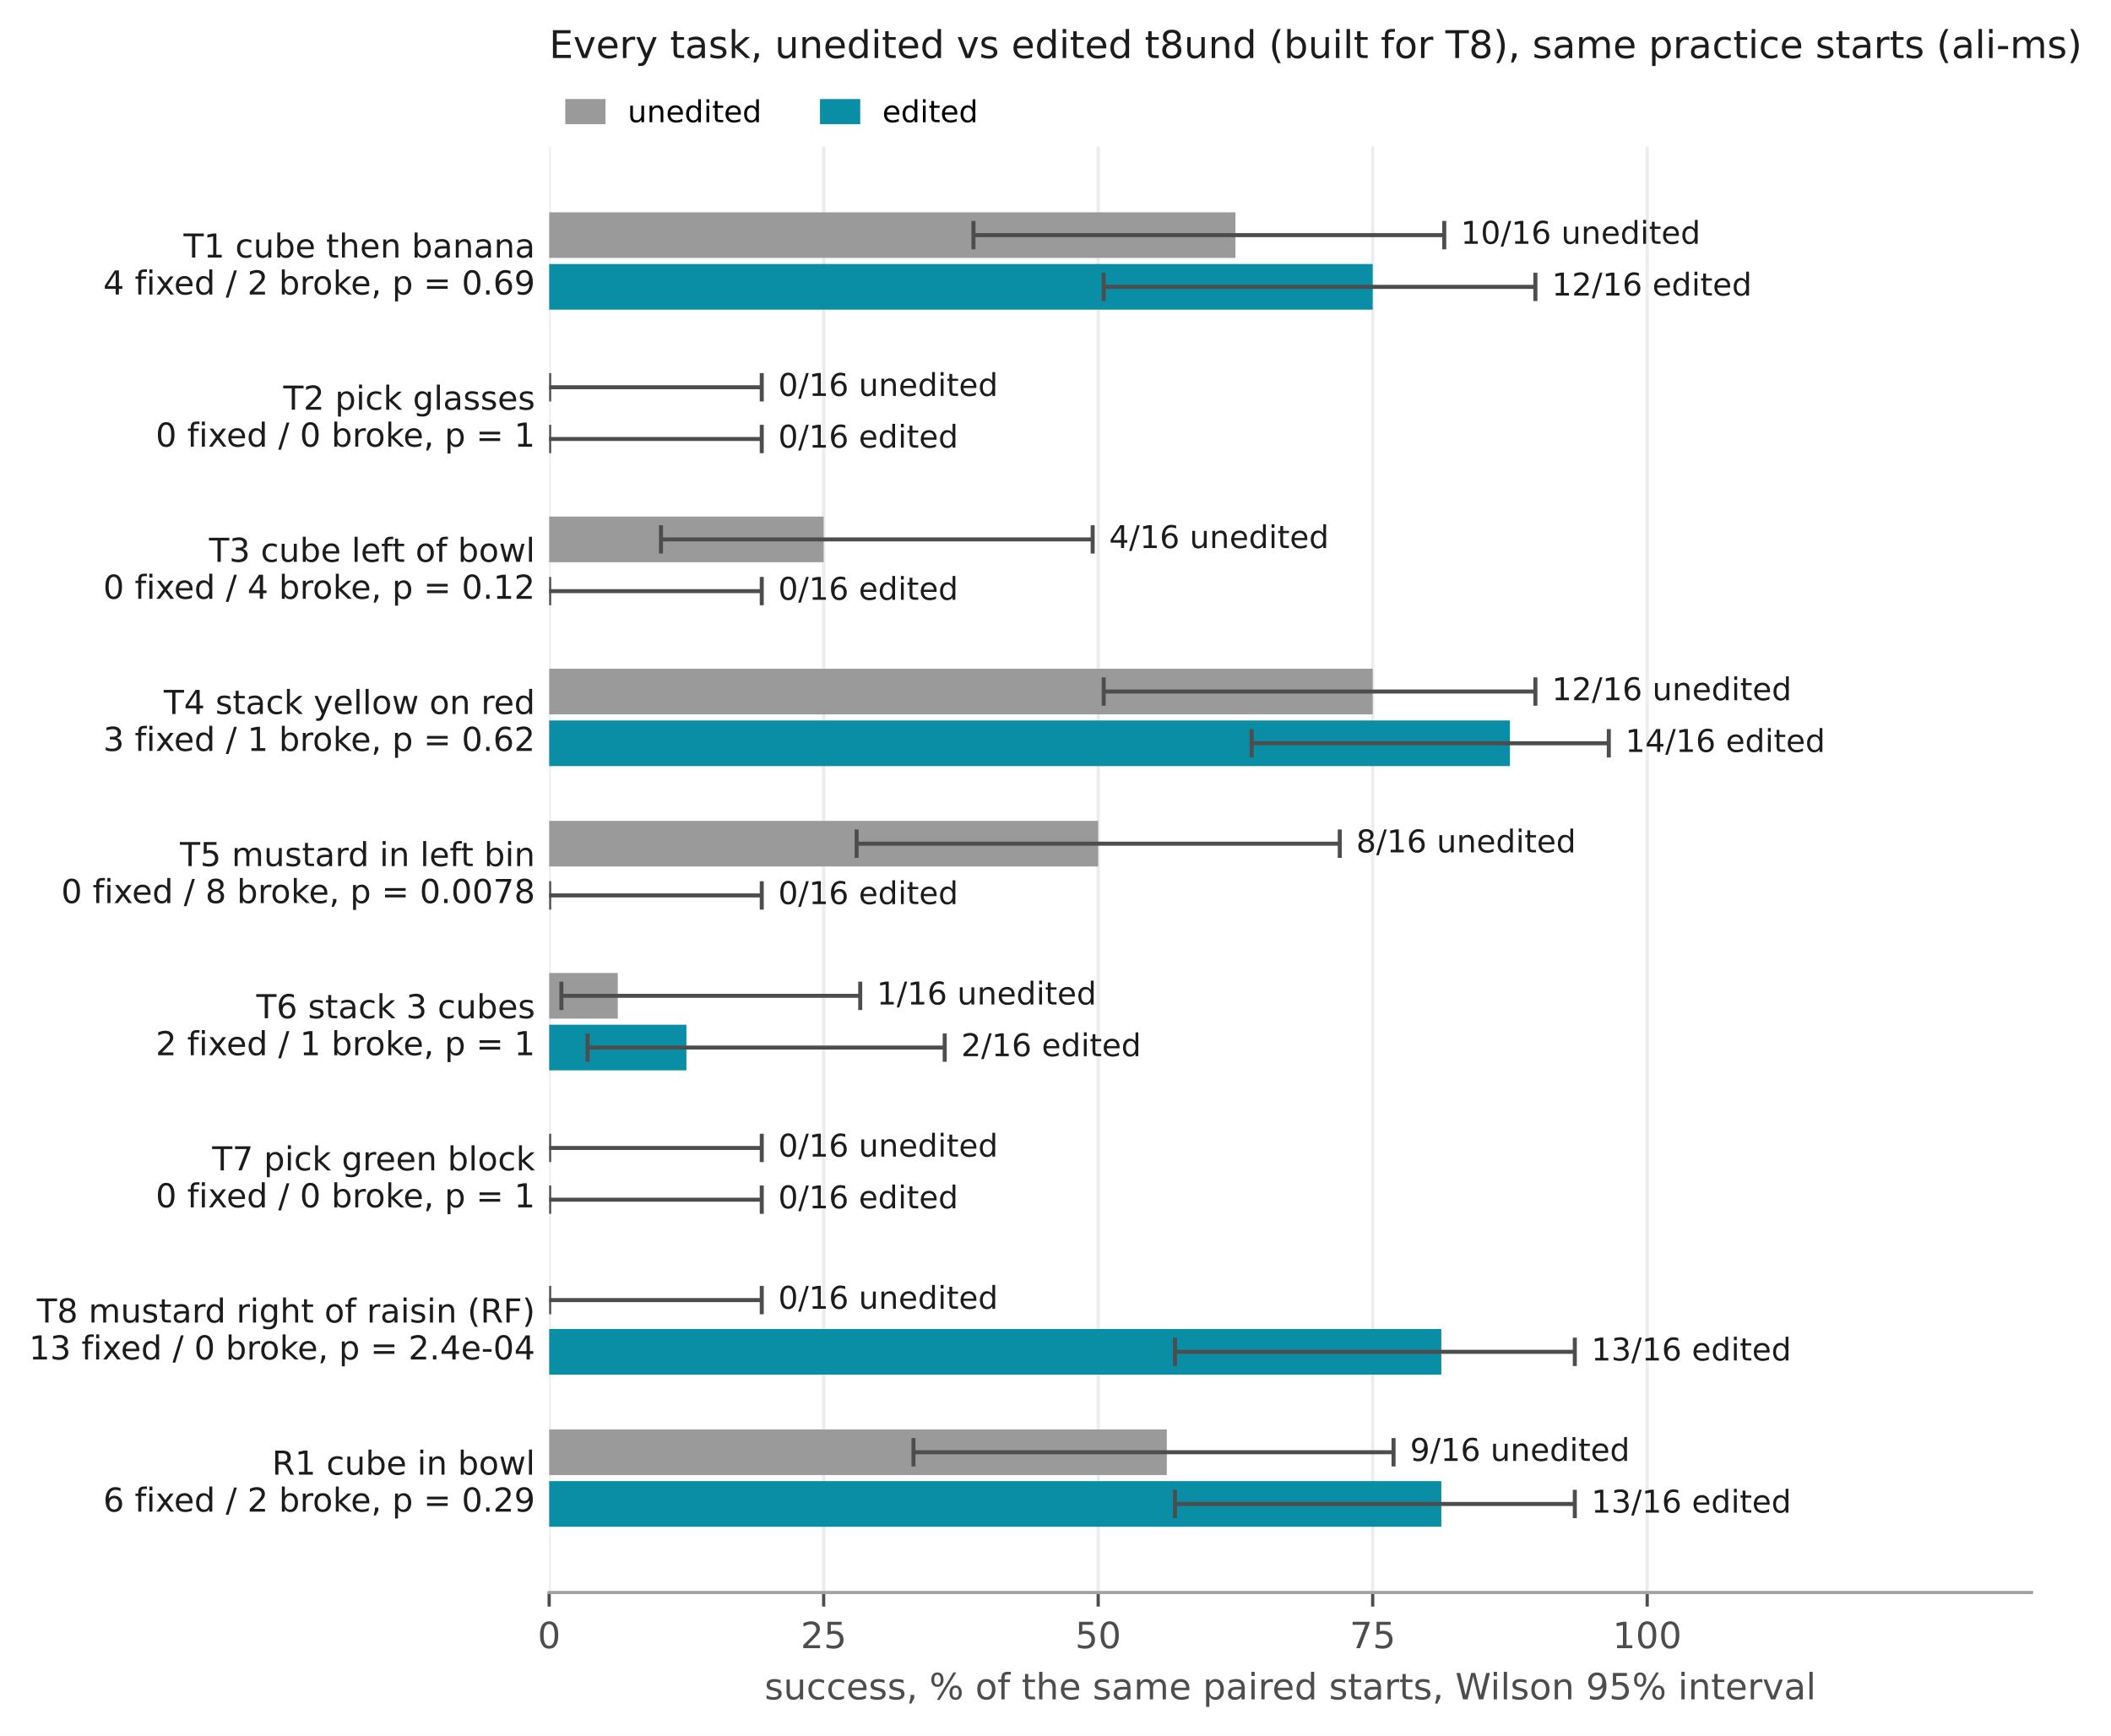
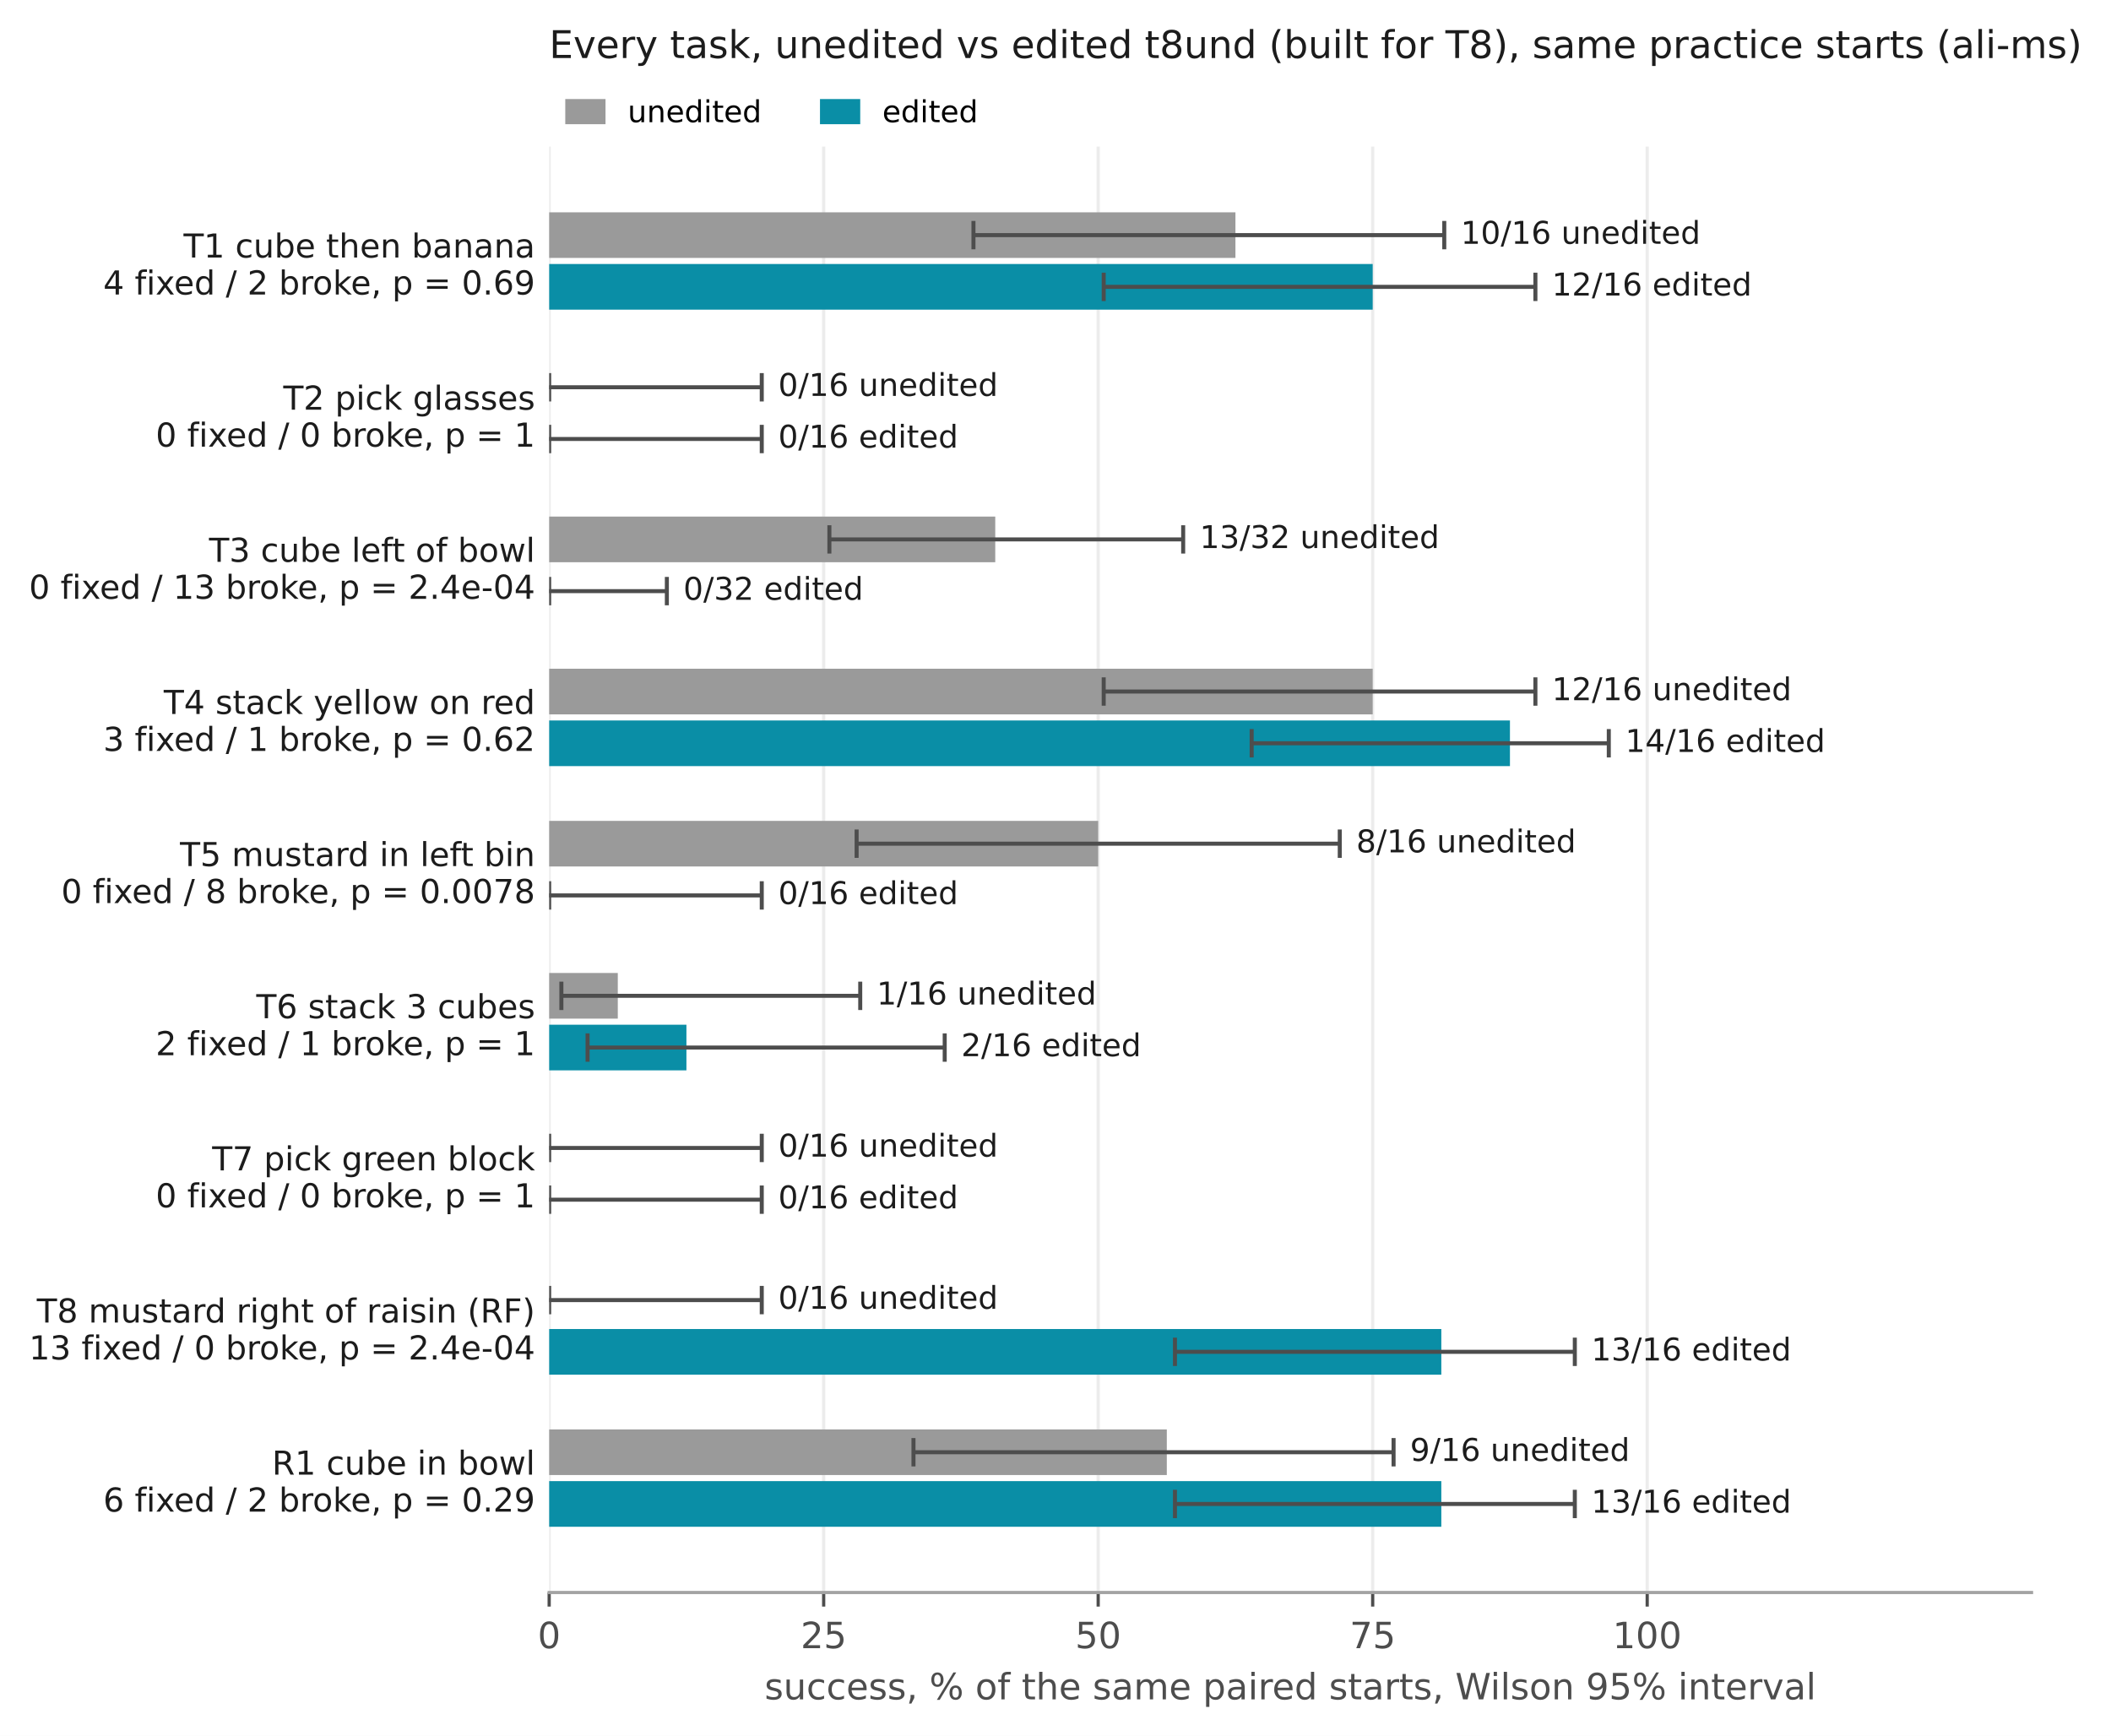
<svg xmlns="http://www.w3.org/2000/svg" xmlns:xlink="http://www.w3.org/1999/xlink" width="524.466pt" height="431.29pt" viewBox="0 0 524.466 431.29" version="1.1">
  <defs>
    <style type="text/css">*{stroke-linejoin: round; stroke-linecap: butt}</style>
  </defs>
  <g id="figure_1">
    <g id="patch_1">
      <path d="M 0 431.29  L 524.466 431.29  L 524.466 0  L 0 0  z " style="fill: #ffffff" />
    </g>
    <g id="axes_1">
      <g id="patch_2">
        <path d="M 136.438 395.67  L 504.718 395.67  L 504.718 36.419  L 136.438 36.419  z " style="fill: #ffffff" />
      </g>
      <g id="matplotlib.axis_1">
        <g id="xtick_1">
          <g id="line2d_1">
-             <path d="M 136.438 395.67  L 136.438 36.419  " clip-path="url(#pcb0fac592c)" style="fill: none; stroke: #ececec; stroke-width: 0.8; stroke-linecap: square" />
+             <path d="M 136.438 395.67  L 136.438 36.419  " clip-path="url(#p2c31fa12de)" style="fill: none; stroke: #ececec; stroke-width: 0.8; stroke-linecap: square" />
          </g>
          <g id="line2d_2">
            <defs>
-               <path id="m1a2d168c4e" d="M 0 0  L 0 3.5  " style="stroke: #4d4d4d; stroke-width: 0.8" />
+               <path id="mc1a9ab642e" d="M 0 0  L 0 3.5  " style="stroke: #4d4d4d; stroke-width: 0.8" />
            </defs>
            <g>
-               <use xlink:href="#m1a2d168c4e" x="136.438" y="395.67" style="fill: #4d4d4d; stroke: #4d4d4d; stroke-width: 0.8" />
+               <use xlink:href="#mc1a9ab642e" x="136.438" y="395.67" style="fill: #4d4d4d; stroke: #4d4d4d; stroke-width: 0.8" />
            </g>
          </g>
          <g id="text_1">
            <text style="font-size: 9px; font-family: 'DejaVu Sans'; text-anchor: middle; fill: #4d4d4d" x="136.438" y="409.508" transform="rotate(-0 136.438 409.5083)">0</text>
          </g>
        </g>
        <g id="xtick_2">
          <g id="line2d_3">
-             <path d="M 204.638 395.67  L 204.638 36.419  " clip-path="url(#pcb0fac592c)" style="fill: none; stroke: #ececec; stroke-width: 0.8; stroke-linecap: square" />
+             <path d="M 204.638 395.67  L 204.638 36.419  " clip-path="url(#p2c31fa12de)" style="fill: none; stroke: #ececec; stroke-width: 0.8; stroke-linecap: square" />
          </g>
          <g id="line2d_4">
            <g>
-               <use xlink:href="#m1a2d168c4e" x="204.638" y="395.67" style="fill: #4d4d4d; stroke: #4d4d4d; stroke-width: 0.8" />
+               <use xlink:href="#mc1a9ab642e" x="204.638" y="395.67" style="fill: #4d4d4d; stroke: #4d4d4d; stroke-width: 0.8" />
            </g>
          </g>
          <g id="text_2">
            <text style="font-size: 9px; font-family: 'DejaVu Sans'; text-anchor: middle; fill: #4d4d4d" x="204.638" y="409.508" transform="rotate(-0 204.638 409.5083)">25</text>
          </g>
        </g>
        <g id="xtick_3">
          <g id="line2d_5">
-             <path d="M 272.838 395.67  L 272.838 36.419  " clip-path="url(#pcb0fac592c)" style="fill: none; stroke: #ececec; stroke-width: 0.8; stroke-linecap: square" />
+             <path d="M 272.838 395.67  L 272.838 36.419  " clip-path="url(#p2c31fa12de)" style="fill: none; stroke: #ececec; stroke-width: 0.8; stroke-linecap: square" />
          </g>
          <g id="line2d_6">
            <g>
-               <use xlink:href="#m1a2d168c4e" x="272.838" y="395.67" style="fill: #4d4d4d; stroke: #4d4d4d; stroke-width: 0.8" />
+               <use xlink:href="#mc1a9ab642e" x="272.838" y="395.67" style="fill: #4d4d4d; stroke: #4d4d4d; stroke-width: 0.8" />
            </g>
          </g>
          <g id="text_3">
            <text style="font-size: 9px; font-family: 'DejaVu Sans'; text-anchor: middle; fill: #4d4d4d" x="272.838" y="409.508" transform="rotate(-0 272.838 409.5083)">50</text>
          </g>
        </g>
        <g id="xtick_4">
          <g id="line2d_7">
-             <path d="M 341.038 395.67  L 341.038 36.419  " clip-path="url(#pcb0fac592c)" style="fill: none; stroke: #ececec; stroke-width: 0.8; stroke-linecap: square" />
+             <path d="M 341.038 395.67  L 341.038 36.419  " clip-path="url(#p2c31fa12de)" style="fill: none; stroke: #ececec; stroke-width: 0.8; stroke-linecap: square" />
          </g>
          <g id="line2d_8">
            <g>
-               <use xlink:href="#m1a2d168c4e" x="341.038" y="395.67" style="fill: #4d4d4d; stroke: #4d4d4d; stroke-width: 0.8" />
+               <use xlink:href="#mc1a9ab642e" x="341.038" y="395.67" style="fill: #4d4d4d; stroke: #4d4d4d; stroke-width: 0.8" />
            </g>
          </g>
          <g id="text_4">
            <text style="font-size: 9px; font-family: 'DejaVu Sans'; text-anchor: middle; fill: #4d4d4d" x="341.038" y="409.508" transform="rotate(-0 341.038 409.5083)">75</text>
          </g>
        </g>
        <g id="xtick_5">
          <g id="line2d_9">
-             <path d="M 409.238 395.67  L 409.238 36.419  " clip-path="url(#pcb0fac592c)" style="fill: none; stroke: #ececec; stroke-width: 0.8; stroke-linecap: square" />
+             <path d="M 409.238 395.67  L 409.238 36.419  " clip-path="url(#p2c31fa12de)" style="fill: none; stroke: #ececec; stroke-width: 0.8; stroke-linecap: square" />
          </g>
          <g id="line2d_10">
            <g>
-               <use xlink:href="#m1a2d168c4e" x="409.238" y="395.67" style="fill: #4d4d4d; stroke: #4d4d4d; stroke-width: 0.8" />
+               <use xlink:href="#mc1a9ab642e" x="409.238" y="395.67" style="fill: #4d4d4d; stroke: #4d4d4d; stroke-width: 0.8" />
            </g>
          </g>
          <g id="text_5">
            <text style="font-size: 9px; font-family: 'DejaVu Sans'; text-anchor: middle; fill: #4d4d4d" x="409.238" y="409.508" transform="rotate(-0 409.238 409.5083)">100</text>
          </g>
        </g>
        <g id="text_6">
          <text style="font-size: 9px; font-family: 'DejaVu Sans'; text-anchor: middle; fill: #4d4d4d" x="320.578" y="422.219" transform="rotate(-0 320.578 422.2186)">success, % of the same paired starts, Wilson 95% interval</text>
        </g>
      </g>
      <g id="matplotlib.axis_2">
        <g id="ytick_1">
          <g id="line2d_11" />
          <g id="text_7">
            <text style="font-size: 8.2px; font-family: 'DejaVu Sans'; fill: #1c1c1c" transform="translate(67.56609 366.3914)">R1 cube in bowl</text>
            <text style="font-size: 8.2px; font-family: 'DejaVu Sans'; fill: #1c1c1c" transform="translate(25.63847 375.5736)">6 fixed / 2 broke, p = 0.29</text>
          </g>
        </g>
        <g id="ytick_2">
          <g id="line2d_12" />
          <g id="text_8">
            <text style="font-size: 8.2px; font-family: 'DejaVu Sans'; fill: #1c1c1c" transform="translate(9.150062 328.5914)">T8 mustard right of raisin (RF)</text>
            <text style="font-size: 8.2px; font-family: 'DejaVu Sans'; fill: #1c1c1c" transform="translate(7.2 337.7736)">13 fixed / 0 broke, p = 2.4e-04</text>
          </g>
        </g>
        <g id="ytick_3">
          <g id="line2d_13" />
          <g id="text_9">
            <text style="font-size: 8.2px; font-family: 'DejaVu Sans'; fill: #1c1c1c" transform="translate(52.71513 290.7914)">T7 pick green block</text>
            <text style="font-size: 8.2px; font-family: 'DejaVu Sans'; fill: #1c1c1c" transform="translate(38.67903 299.9737)">0 fixed / 0 broke, p = 1</text>
          </g>
        </g>
        <g id="ytick_4">
          <g id="line2d_14" />
          <g id="text_10">
            <text style="font-size: 8.2px; font-family: 'DejaVu Sans'; fill: #1c1c1c" transform="translate(63.68006 252.9914)">T6 stack 3 cubes</text>
            <text style="font-size: 8.2px; font-family: 'DejaVu Sans'; fill: #1c1c1c" transform="translate(38.67903 262.1737)">2 fixed / 1 broke, p = 1</text>
          </g>
        </g>
        <g id="ytick_5">
          <g id="line2d_15" />
          <g id="text_11">
            <text style="font-size: 8.2px; font-family: 'DejaVu Sans'; fill: #1c1c1c" transform="translate(44.72269 215.1914)">T5 mustard in left bin</text>
            <text style="font-size: 8.2px; font-family: 'DejaVu Sans'; fill: #1c1c1c" transform="translate(15.20397 224.3736)">0 fixed / 8 broke, p = 0.0078</text>
          </g>
        </g>
        <g id="ytick_6">
          <g id="line2d_16" />
          <g id="text_12">
            <text style="font-size: 8.2px; font-family: 'DejaVu Sans'; fill: #1c1c1c" transform="translate(40.68931 177.3914)">T4 stack yellow on red</text>
            <text style="font-size: 8.2px; font-family: 'DejaVu Sans'; fill: #1c1c1c" transform="translate(25.63847 186.5736)">3 fixed / 1 broke, p = 0.62</text>
          </g>
        </g>
        <g id="ytick_7">
          <g id="line2d_17" />
          <g id="text_13">
            <text style="font-size: 8.2px; font-family: 'DejaVu Sans'; fill: #1c1c1c" transform="translate(51.93869 139.5914)">T3 cube left of bowl</text>
-             <text style="font-size: 8.2px; font-family: 'DejaVu Sans'; fill: #1c1c1c" transform="translate(25.63847 148.7737)">0 fixed / 4 broke, p = 0.12</text>
+             <text style="font-size: 8.2px; font-family: 'DejaVu Sans'; fill: #1c1c1c" transform="translate(7.2 148.7737)">0 fixed / 13 broke, p = 2.4e-04</text>
          </g>
        </g>
        <g id="ytick_8">
          <g id="line2d_18" />
          <g id="text_14">
            <text style="font-size: 8.2px; font-family: 'DejaVu Sans'; fill: #1c1c1c" transform="translate(70.38997 101.7914)">T2 pick glasses</text>
            <text style="font-size: 8.2px; font-family: 'DejaVu Sans'; fill: #1c1c1c" transform="translate(38.67903 110.9737)">0 fixed / 0 broke, p = 1</text>
          </g>
        </g>
        <g id="ytick_9">
          <g id="line2d_19" />
          <g id="text_15">
            <text style="font-size: 8.2px; font-family: 'DejaVu Sans'; fill: #1c1c1c" transform="translate(45.60931 63.99144)">T1 cube then banana</text>
            <text style="font-size: 8.2px; font-family: 'DejaVu Sans'; fill: #1c1c1c" transform="translate(25.63847 73.17365)">4 fixed / 2 broke, p = 0.69</text>
          </g>
        </g>
      </g>
      <g id="patch_3">
-         <path d="M 136.438 64.088  L 306.938 64.088  L 306.938 52.748  L 136.438 52.748  z " clip-path="url(#pcb0fac592c)" style="fill: #9a9a9a" />
+         <path d="M 136.438 64.088  L 306.938 64.088  L 306.938 52.748  L 136.438 52.748  z " clip-path="url(#p2c31fa12de)" style="fill: #9a9a9a" />
      </g>
      <g id="patch_4">
-         <path d="M 136.438 76.94  L 341.038 76.94  L 341.038 65.6  L 136.438 65.6  z " clip-path="url(#pcb0fac592c)" style="fill: #0a8ea6" />
+         <path d="M 136.438 76.94  L 341.038 76.94  L 341.038 65.6  L 136.438 65.6  z " clip-path="url(#p2c31fa12de)" style="fill: #0a8ea6" />
      </g>
      <g id="patch_5">
-         <path d="M 136.438 101.888  L 136.438 101.888  L 136.438 90.548  L 136.438 90.548  z " clip-path="url(#pcb0fac592c)" style="fill: #9a9a9a" />
+         <path d="M 136.438 101.888  L 136.438 101.888  L 136.438 90.548  L 136.438 90.548  z " clip-path="url(#p2c31fa12de)" style="fill: #9a9a9a" />
      </g>
      <g id="patch_6">
-         <path d="M 136.438 114.74  L 136.438 114.74  L 136.438 103.4  L 136.438 103.4  z " clip-path="url(#pcb0fac592c)" style="fill: #0a8ea6" />
+         <path d="M 136.438 114.74  L 136.438 114.74  L 136.438 103.4  L 136.438 103.4  z " clip-path="url(#p2c31fa12de)" style="fill: #0a8ea6" />
      </g>
      <g id="patch_7">
-         <path d="M 136.438 139.688  L 204.638 139.688  L 204.638 128.348  L 136.438 128.348  z " clip-path="url(#pcb0fac592c)" style="fill: #9a9a9a" />
+         <path d="M 136.438 139.688  L 247.263 139.688  L 247.263 128.348  L 136.438 128.348  z " clip-path="url(#p2c31fa12de)" style="fill: #9a9a9a" />
      </g>
      <g id="patch_8">
-         <path d="M 136.438 152.54  L 136.438 152.54  L 136.438 141.2  L 136.438 141.2  z " clip-path="url(#pcb0fac592c)" style="fill: #0a8ea6" />
+         <path d="M 136.438 152.54  L 136.438 152.54  L 136.438 141.2  L 136.438 141.2  z " clip-path="url(#p2c31fa12de)" style="fill: #0a8ea6" />
      </g>
      <g id="patch_9">
-         <path d="M 136.438 177.488  L 341.038 177.488  L 341.038 166.148  L 136.438 166.148  z " clip-path="url(#pcb0fac592c)" style="fill: #9a9a9a" />
+         <path d="M 136.438 177.488  L 341.038 177.488  L 341.038 166.148  L 136.438 166.148  z " clip-path="url(#p2c31fa12de)" style="fill: #9a9a9a" />
      </g>
      <g id="patch_10">
-         <path d="M 136.438 190.34  L 375.138 190.34  L 375.138 179  L 136.438 179  z " clip-path="url(#pcb0fac592c)" style="fill: #0a8ea6" />
+         <path d="M 136.438 190.34  L 375.138 190.34  L 375.138 179  L 136.438 179  z " clip-path="url(#p2c31fa12de)" style="fill: #0a8ea6" />
      </g>
      <g id="patch_11">
-         <path d="M 136.438 215.288  L 272.838 215.288  L 272.838 203.948  L 136.438 203.948  z " clip-path="url(#pcb0fac592c)" style="fill: #9a9a9a" />
+         <path d="M 136.438 215.288  L 272.838 215.288  L 272.838 203.948  L 136.438 203.948  z " clip-path="url(#p2c31fa12de)" style="fill: #9a9a9a" />
      </g>
      <g id="patch_12">
-         <path d="M 136.438 228.14  L 136.438 228.14  L 136.438 216.8  L 136.438 216.8  z " clip-path="url(#pcb0fac592c)" style="fill: #0a8ea6" />
+         <path d="M 136.438 228.14  L 136.438 228.14  L 136.438 216.8  L 136.438 216.8  z " clip-path="url(#p2c31fa12de)" style="fill: #0a8ea6" />
      </g>
      <g id="patch_13">
-         <path d="M 136.438 253.088  L 153.488 253.088  L 153.488 241.748  L 136.438 241.748  z " clip-path="url(#pcb0fac592c)" style="fill: #9a9a9a" />
+         <path d="M 136.438 253.088  L 153.488 253.088  L 153.488 241.748  L 136.438 241.748  z " clip-path="url(#p2c31fa12de)" style="fill: #9a9a9a" />
      </g>
      <g id="patch_14">
-         <path d="M 136.438 265.94  L 170.538 265.94  L 170.538 254.6  L 136.438 254.6  z " clip-path="url(#pcb0fac592c)" style="fill: #0a8ea6" />
+         <path d="M 136.438 265.94  L 170.538 265.94  L 170.538 254.6  L 136.438 254.6  z " clip-path="url(#p2c31fa12de)" style="fill: #0a8ea6" />
      </g>
      <g id="patch_15">
-         <path d="M 136.438 290.888  L 136.438 290.888  L 136.438 279.548  L 136.438 279.548  z " clip-path="url(#pcb0fac592c)" style="fill: #9a9a9a" />
+         <path d="M 136.438 290.888  L 136.438 290.888  L 136.438 279.548  L 136.438 279.548  z " clip-path="url(#p2c31fa12de)" style="fill: #9a9a9a" />
      </g>
      <g id="patch_16">
-         <path d="M 136.438 303.74  L 136.438 303.74  L 136.438 292.4  L 136.438 292.4  z " clip-path="url(#pcb0fac592c)" style="fill: #0a8ea6" />
+         <path d="M 136.438 303.74  L 136.438 303.74  L 136.438 292.4  L 136.438 292.4  z " clip-path="url(#p2c31fa12de)" style="fill: #0a8ea6" />
      </g>
      <g id="patch_17">
-         <path d="M 136.438 328.688  L 136.438 328.688  L 136.438 317.348  L 136.438 317.348  z " clip-path="url(#pcb0fac592c)" style="fill: #9a9a9a" />
+         <path d="M 136.438 328.688  L 136.438 328.688  L 136.438 317.348  L 136.438 317.348  z " clip-path="url(#p2c31fa12de)" style="fill: #9a9a9a" />
      </g>
      <g id="patch_18">
-         <path d="M 136.438 341.54  L 358.088 341.54  L 358.088 330.2  L 136.438 330.2  z " clip-path="url(#pcb0fac592c)" style="fill: #0a8ea6" />
+         <path d="M 136.438 341.54  L 358.088 341.54  L 358.088 330.2  L 136.438 330.2  z " clip-path="url(#p2c31fa12de)" style="fill: #0a8ea6" />
      </g>
      <g id="patch_19">
-         <path d="M 136.438 366.488  L 289.888 366.488  L 289.888 355.148  L 136.438 355.148  z " clip-path="url(#pcb0fac592c)" style="fill: #9a9a9a" />
+         <path d="M 136.438 366.488  L 289.888 366.488  L 289.888 355.148  L 136.438 355.148  z " clip-path="url(#p2c31fa12de)" style="fill: #9a9a9a" />
      </g>
      <g id="patch_20">
-         <path d="M 136.438 379.34  L 358.088 379.34  L 358.088 368  L 136.438 368  z " clip-path="url(#pcb0fac592c)" style="fill: #0a8ea6" />
+         <path d="M 136.438 379.34  L 358.088 379.34  L 358.088 368  L 136.438 368  z " clip-path="url(#p2c31fa12de)" style="fill: #0a8ea6" />
      </g>
      <g id="patch_21">
        <path d="M 136.438 395.67  L 504.718 395.67  " style="fill: none; stroke: #a3a3a3; stroke-width: 0.8; stroke-linejoin: miter; stroke-linecap: square" />
      </g>
      <g id="line2d_20">
-         <path d="M 241.851 58.418  L 358.821 58.418  " clip-path="url(#pcb0fac592c)" style="fill: none; stroke: #4d4d4d" />
+         <path d="M 241.851 58.418  L 358.821 58.418  " clip-path="url(#p2c31fa12de)" style="fill: none; stroke: #4d4d4d" />
      </g>
      <g id="line2d_21">
-         <path d="M 241.851 61.442  L 241.851 55.394  " clip-path="url(#pcb0fac592c)" style="fill: none; stroke: #4d4d4d; stroke-linecap: square" />
+         <path d="M 241.851 61.442  L 241.851 55.394  " clip-path="url(#p2c31fa12de)" style="fill: none; stroke: #4d4d4d; stroke-linecap: square" />
      </g>
      <g id="line2d_22">
-         <path d="M 358.821 61.442  L 358.821 55.394  " clip-path="url(#pcb0fac592c)" style="fill: none; stroke: #4d4d4d; stroke-linecap: square" />
+         <path d="M 358.821 61.442  L 358.821 55.394  " clip-path="url(#p2c31fa12de)" style="fill: none; stroke: #4d4d4d; stroke-linecap: square" />
      </g>
      <g id="text_16">
        <text style="font-size: 7.8px; font-family: 'DejaVu Sans'; text-anchor: start; fill: #1c1c1c" x="362.913" y="60.57" transform="rotate(-0 362.9132 60.57043)">10/16 unedited</text>
      </g>
      <g id="line2d_23">
-         <path d="M 274.207 71.27  L 381.461 71.27  " clip-path="url(#pcb0fac592c)" style="fill: none; stroke: #4d4d4d" />
+         <path d="M 274.207 71.27  L 381.461 71.27  " clip-path="url(#p2c31fa12de)" style="fill: none; stroke: #4d4d4d" />
      </g>
      <g id="line2d_24">
-         <path d="M 274.207 74.294  L 274.207 68.246  " clip-path="url(#pcb0fac592c)" style="fill: none; stroke: #4d4d4d; stroke-linecap: square" />
+         <path d="M 274.207 74.294  L 274.207 68.246  " clip-path="url(#p2c31fa12de)" style="fill: none; stroke: #4d4d4d; stroke-linecap: square" />
      </g>
      <g id="line2d_25">
-         <path d="M 381.461 74.294  L 381.461 68.246  " clip-path="url(#pcb0fac592c)" style="fill: none; stroke: #4d4d4d; stroke-linecap: square" />
+         <path d="M 381.461 74.294  L 381.461 68.246  " clip-path="url(#p2c31fa12de)" style="fill: none; stroke: #4d4d4d; stroke-linecap: square" />
      </g>
      <g id="text_17">
        <text style="font-size: 7.8px; font-family: 'DejaVu Sans'; text-anchor: start; fill: #1c1c1c" x="385.553" y="73.422" transform="rotate(-0 385.5534 73.42243)">12/16 edited</text>
      </g>
      <g id="line2d_26">
-         <path d="M 136.438 96.218  L 189.254 96.218  " clip-path="url(#pcb0fac592c)" style="fill: none; stroke: #4d4d4d" />
+         <path d="M 136.438 96.218  L 189.254 96.218  " clip-path="url(#p2c31fa12de)" style="fill: none; stroke: #4d4d4d" />
      </g>
      <g id="line2d_27">
-         <path d="M 136.438 99.242  L 136.438 93.194  " clip-path="url(#pcb0fac592c)" style="fill: none; stroke: #4d4d4d; stroke-linecap: square" />
+         <path d="M 136.438 99.242  L 136.438 93.194  " clip-path="url(#p2c31fa12de)" style="fill: none; stroke: #4d4d4d; stroke-linecap: square" />
      </g>
      <g id="line2d_28">
-         <path d="M 189.254 99.242  L 189.254 93.194  " clip-path="url(#pcb0fac592c)" style="fill: none; stroke: #4d4d4d; stroke-linecap: square" />
+         <path d="M 189.254 99.242  L 189.254 93.194  " clip-path="url(#p2c31fa12de)" style="fill: none; stroke: #4d4d4d; stroke-linecap: square" />
      </g>
      <g id="text_18">
        <text style="font-size: 7.8px; font-family: 'DejaVu Sans'; text-anchor: start; fill: #1c1c1c" x="193.346" y="98.37" transform="rotate(-0 193.3462 98.37043)">0/16 unedited</text>
      </g>
      <g id="line2d_29">
-         <path d="M 136.438 109.07  L 189.254 109.07  " clip-path="url(#pcb0fac592c)" style="fill: none; stroke: #4d4d4d" />
+         <path d="M 136.438 109.07  L 189.254 109.07  " clip-path="url(#p2c31fa12de)" style="fill: none; stroke: #4d4d4d" />
      </g>
      <g id="line2d_30">
-         <path d="M 136.438 112.094  L 136.438 106.046  " clip-path="url(#pcb0fac592c)" style="fill: none; stroke: #4d4d4d; stroke-linecap: square" />
+         <path d="M 136.438 112.094  L 136.438 106.046  " clip-path="url(#p2c31fa12de)" style="fill: none; stroke: #4d4d4d; stroke-linecap: square" />
      </g>
      <g id="line2d_31">
-         <path d="M 189.254 112.094  L 189.254 106.046  " clip-path="url(#pcb0fac592c)" style="fill: none; stroke: #4d4d4d; stroke-linecap: square" />
+         <path d="M 189.254 112.094  L 189.254 106.046  " clip-path="url(#p2c31fa12de)" style="fill: none; stroke: #4d4d4d; stroke-linecap: square" />
      </g>
      <g id="text_19">
        <text style="font-size: 7.8px; font-family: 'DejaVu Sans'; text-anchor: start; fill: #1c1c1c" x="193.346" y="111.222" transform="rotate(-0 193.3462 111.2224)">0/16 edited</text>
      </g>
      <g id="line2d_32">
-         <path d="M 164.215 134.018  L 271.469 134.018  " clip-path="url(#pcb0fac592c)" style="fill: none; stroke: #4d4d4d" />
+         <path d="M 206.056 134.018  L 293.953 134.018  " clip-path="url(#p2c31fa12de)" style="fill: none; stroke: #4d4d4d" />
      </g>
      <g id="line2d_33">
-         <path d="M 164.215 137.042  L 164.215 130.994  " clip-path="url(#pcb0fac592c)" style="fill: none; stroke: #4d4d4d; stroke-linecap: square" />
+         <path d="M 206.056 137.042  L 206.056 130.994  " clip-path="url(#p2c31fa12de)" style="fill: none; stroke: #4d4d4d; stroke-linecap: square" />
      </g>
      <g id="line2d_34">
-         <path d="M 271.469 137.042  L 271.469 130.994  " clip-path="url(#pcb0fac592c)" style="fill: none; stroke: #4d4d4d; stroke-linecap: square" />
+         <path d="M 293.953 137.042  L 293.953 130.994  " clip-path="url(#p2c31fa12de)" style="fill: none; stroke: #4d4d4d; stroke-linecap: square" />
      </g>
      <g id="text_20">
-         <text style="font-size: 7.8px; font-family: 'DejaVu Sans'; text-anchor: start; fill: #1c1c1c" x="275.561" y="136.17" transform="rotate(-0 275.5614 136.1704)">4/16 unedited</text>
+         <text style="font-size: 7.8px; font-family: 'DejaVu Sans'; text-anchor: start; fill: #1c1c1c" x="298.045" y="136.17" transform="rotate(-0 298.0447 136.1704)">13/32 unedited</text>
      </g>
      <g id="line2d_35">
-         <path d="M 136.438 146.87  L 189.254 146.87  " clip-path="url(#pcb0fac592c)" style="fill: none; stroke: #4d4d4d" />
+         <path d="M 136.438 146.87  L 165.677 146.87  " clip-path="url(#p2c31fa12de)" style="fill: none; stroke: #4d4d4d" />
      </g>
      <g id="line2d_36">
-         <path d="M 136.438 149.894  L 136.438 143.846  " clip-path="url(#pcb0fac592c)" style="fill: none; stroke: #4d4d4d; stroke-linecap: square" />
+         <path d="M 136.438 149.894  L 136.438 143.846  " clip-path="url(#p2c31fa12de)" style="fill: none; stroke: #4d4d4d; stroke-linecap: square" />
      </g>
      <g id="line2d_37">
-         <path d="M 189.254 149.894  L 189.254 143.846  " clip-path="url(#pcb0fac592c)" style="fill: none; stroke: #4d4d4d; stroke-linecap: square" />
+         <path d="M 165.677 149.894  L 165.677 143.846  " clip-path="url(#p2c31fa12de)" style="fill: none; stroke: #4d4d4d; stroke-linecap: square" />
      </g>
      <g id="text_21">
-         <text style="font-size: 7.8px; font-family: 'DejaVu Sans'; text-anchor: start; fill: #1c1c1c" x="193.346" y="149.022" transform="rotate(-0 193.3462 149.0224)">0/16 edited</text>
+         <text style="font-size: 7.8px; font-family: 'DejaVu Sans'; text-anchor: start; fill: #1c1c1c" x="169.769" y="149.022" transform="rotate(-0 169.7685 149.0224)">0/32 edited</text>
      </g>
      <g id="line2d_38">
-         <path d="M 274.207 171.818  L 381.461 171.818  " clip-path="url(#pcb0fac592c)" style="fill: none; stroke: #4d4d4d" />
+         <path d="M 274.207 171.818  L 381.461 171.818  " clip-path="url(#p2c31fa12de)" style="fill: none; stroke: #4d4d4d" />
      </g>
      <g id="line2d_39">
-         <path d="M 274.207 174.842  L 274.207 168.794  " clip-path="url(#pcb0fac592c)" style="fill: none; stroke: #4d4d4d; stroke-linecap: square" />
+         <path d="M 274.207 174.842  L 274.207 168.794  " clip-path="url(#p2c31fa12de)" style="fill: none; stroke: #4d4d4d; stroke-linecap: square" />
      </g>
      <g id="line2d_40">
-         <path d="M 381.461 174.842  L 381.461 168.794  " clip-path="url(#pcb0fac592c)" style="fill: none; stroke: #4d4d4d; stroke-linecap: square" />
+         <path d="M 381.461 174.842  L 381.461 168.794  " clip-path="url(#p2c31fa12de)" style="fill: none; stroke: #4d4d4d; stroke-linecap: square" />
      </g>
      <g id="text_22">
        <text style="font-size: 7.8px; font-family: 'DejaVu Sans'; text-anchor: start; fill: #1c1c1c" x="385.553" y="173.97" transform="rotate(-0 385.5534 173.9704)">12/16 unedited</text>
      </g>
      <g id="line2d_41">
-         <path d="M 310.968 184.67  L 399.696 184.67  " clip-path="url(#pcb0fac592c)" style="fill: none; stroke: #4d4d4d" />
+         <path d="M 310.968 184.67  L 399.696 184.67  " clip-path="url(#p2c31fa12de)" style="fill: none; stroke: #4d4d4d" />
      </g>
      <g id="line2d_42">
-         <path d="M 310.968 187.694  L 310.968 181.646  " clip-path="url(#pcb0fac592c)" style="fill: none; stroke: #4d4d4d; stroke-linecap: square" />
+         <path d="M 310.968 187.694  L 310.968 181.646  " clip-path="url(#p2c31fa12de)" style="fill: none; stroke: #4d4d4d; stroke-linecap: square" />
      </g>
      <g id="line2d_43">
-         <path d="M 399.696 187.694  L 399.696 181.646  " clip-path="url(#pcb0fac592c)" style="fill: none; stroke: #4d4d4d; stroke-linecap: square" />
+         <path d="M 399.696 187.694  L 399.696 181.646  " clip-path="url(#p2c31fa12de)" style="fill: none; stroke: #4d4d4d; stroke-linecap: square" />
      </g>
      <g id="text_23">
        <text style="font-size: 7.8px; font-family: 'DejaVu Sans'; text-anchor: start; fill: #1c1c1c" x="403.788" y="186.822" transform="rotate(-0 403.7882 186.8224)">14/16 edited</text>
      </g>
      <g id="line2d_44">
-         <path d="M 212.821 209.618  L 332.855 209.618  " clip-path="url(#pcb0fac592c)" style="fill: none; stroke: #4d4d4d" />
+         <path d="M 212.821 209.618  L 332.855 209.618  " clip-path="url(#p2c31fa12de)" style="fill: none; stroke: #4d4d4d" />
      </g>
      <g id="line2d_45">
-         <path d="M 212.821 212.642  L 212.821 206.594  " clip-path="url(#pcb0fac592c)" style="fill: none; stroke: #4d4d4d; stroke-linecap: square" />
+         <path d="M 212.821 212.642  L 212.821 206.594  " clip-path="url(#p2c31fa12de)" style="fill: none; stroke: #4d4d4d; stroke-linecap: square" />
      </g>
      <g id="line2d_46">
-         <path d="M 332.855 212.642  L 332.855 206.594  " clip-path="url(#pcb0fac592c)" style="fill: none; stroke: #4d4d4d; stroke-linecap: square" />
+         <path d="M 332.855 212.642  L 332.855 206.594  " clip-path="url(#p2c31fa12de)" style="fill: none; stroke: #4d4d4d; stroke-linecap: square" />
      </g>
      <g id="text_24">
        <text style="font-size: 7.8px; font-family: 'DejaVu Sans'; text-anchor: start; fill: #1c1c1c" x="336.947" y="211.77" transform="rotate(-0 336.9472 211.7704)">8/16 unedited</text>
      </g>
      <g id="line2d_47">
-         <path d="M 136.438 222.47  L 189.254 222.47  " clip-path="url(#pcb0fac592c)" style="fill: none; stroke: #4d4d4d" />
+         <path d="M 136.438 222.47  L 189.254 222.47  " clip-path="url(#p2c31fa12de)" style="fill: none; stroke: #4d4d4d" />
      </g>
      <g id="line2d_48">
-         <path d="M 136.438 225.494  L 136.438 219.446  " clip-path="url(#pcb0fac592c)" style="fill: none; stroke: #4d4d4d; stroke-linecap: square" />
+         <path d="M 136.438 225.494  L 136.438 219.446  " clip-path="url(#p2c31fa12de)" style="fill: none; stroke: #4d4d4d; stroke-linecap: square" />
      </g>
      <g id="line2d_49">
-         <path d="M 189.254 225.494  L 189.254 219.446  " clip-path="url(#pcb0fac592c)" style="fill: none; stroke: #4d4d4d; stroke-linecap: square" />
+         <path d="M 189.254 225.494  L 189.254 219.446  " clip-path="url(#p2c31fa12de)" style="fill: none; stroke: #4d4d4d; stroke-linecap: square" />
      </g>
      <g id="text_25">
        <text style="font-size: 7.8px; font-family: 'DejaVu Sans'; text-anchor: start; fill: #1c1c1c" x="193.346" y="224.622" transform="rotate(-0 193.3462 224.6224)">0/16 edited</text>
      </g>
      <g id="line2d_50">
-         <path d="M 139.471 247.418  L 213.719 247.418  " clip-path="url(#pcb0fac592c)" style="fill: none; stroke: #4d4d4d" />
+         <path d="M 139.471 247.418  L 213.719 247.418  " clip-path="url(#p2c31fa12de)" style="fill: none; stroke: #4d4d4d" />
      </g>
      <g id="line2d_51">
-         <path d="M 139.471 250.442  L 139.471 244.394  " clip-path="url(#pcb0fac592c)" style="fill: none; stroke: #4d4d4d; stroke-linecap: square" />
+         <path d="M 139.471 250.442  L 139.471 244.394  " clip-path="url(#p2c31fa12de)" style="fill: none; stroke: #4d4d4d; stroke-linecap: square" />
      </g>
      <g id="line2d_52">
-         <path d="M 213.719 250.442  L 213.719 244.394  " clip-path="url(#pcb0fac592c)" style="fill: none; stroke: #4d4d4d; stroke-linecap: square" />
+         <path d="M 213.719 250.442  L 213.719 244.394  " clip-path="url(#p2c31fa12de)" style="fill: none; stroke: #4d4d4d; stroke-linecap: square" />
      </g>
      <g id="text_26">
        <text style="font-size: 7.8px; font-family: 'DejaVu Sans'; text-anchor: start; fill: #1c1c1c" x="217.811" y="249.57" transform="rotate(-0 217.8108 249.5704)">1/16 unedited</text>
      </g>
      <g id="line2d_53">
-         <path d="M 145.98 260.27  L 234.708 260.27  " clip-path="url(#pcb0fac592c)" style="fill: none; stroke: #4d4d4d" />
+         <path d="M 145.98 260.27  L 234.708 260.27  " clip-path="url(#p2c31fa12de)" style="fill: none; stroke: #4d4d4d" />
      </g>
      <g id="line2d_54">
-         <path d="M 145.98 263.294  L 145.98 257.246  " clip-path="url(#pcb0fac592c)" style="fill: none; stroke: #4d4d4d; stroke-linecap: square" />
+         <path d="M 145.98 263.294  L 145.98 257.246  " clip-path="url(#p2c31fa12de)" style="fill: none; stroke: #4d4d4d; stroke-linecap: square" />
      </g>
      <g id="line2d_55">
-         <path d="M 234.708 263.294  L 234.708 257.246  " clip-path="url(#pcb0fac592c)" style="fill: none; stroke: #4d4d4d; stroke-linecap: square" />
+         <path d="M 234.708 263.294  L 234.708 257.246  " clip-path="url(#p2c31fa12de)" style="fill: none; stroke: #4d4d4d; stroke-linecap: square" />
      </g>
      <g id="text_27">
        <text style="font-size: 7.8px; font-family: 'DejaVu Sans'; text-anchor: start; fill: #1c1c1c" x="238.8" y="262.422" transform="rotate(-0 238.8003 262.4224)">2/16 edited</text>
      </g>
      <g id="line2d_56">
-         <path d="M 136.438 285.218  L 189.254 285.218  " clip-path="url(#pcb0fac592c)" style="fill: none; stroke: #4d4d4d" />
+         <path d="M 136.438 285.218  L 189.254 285.218  " clip-path="url(#p2c31fa12de)" style="fill: none; stroke: #4d4d4d" />
      </g>
      <g id="line2d_57">
-         <path d="M 136.438 288.242  L 136.438 282.194  " clip-path="url(#pcb0fac592c)" style="fill: none; stroke: #4d4d4d; stroke-linecap: square" />
+         <path d="M 136.438 288.242  L 136.438 282.194  " clip-path="url(#p2c31fa12de)" style="fill: none; stroke: #4d4d4d; stroke-linecap: square" />
      </g>
      <g id="line2d_58">
-         <path d="M 189.254 288.242  L 189.254 282.194  " clip-path="url(#pcb0fac592c)" style="fill: none; stroke: #4d4d4d; stroke-linecap: square" />
+         <path d="M 189.254 288.242  L 189.254 282.194  " clip-path="url(#p2c31fa12de)" style="fill: none; stroke: #4d4d4d; stroke-linecap: square" />
      </g>
      <g id="text_28">
        <text style="font-size: 7.8px; font-family: 'DejaVu Sans'; text-anchor: start; fill: #1c1c1c" x="193.346" y="287.37" transform="rotate(-0 193.3462 287.3704)">0/16 unedited</text>
      </g>
      <g id="line2d_59">
-         <path d="M 136.438 298.07  L 189.254 298.07  " clip-path="url(#pcb0fac592c)" style="fill: none; stroke: #4d4d4d" />
+         <path d="M 136.438 298.07  L 189.254 298.07  " clip-path="url(#p2c31fa12de)" style="fill: none; stroke: #4d4d4d" />
      </g>
      <g id="line2d_60">
-         <path d="M 136.438 301.094  L 136.438 295.046  " clip-path="url(#pcb0fac592c)" style="fill: none; stroke: #4d4d4d; stroke-linecap: square" />
+         <path d="M 136.438 301.094  L 136.438 295.046  " clip-path="url(#p2c31fa12de)" style="fill: none; stroke: #4d4d4d; stroke-linecap: square" />
      </g>
      <g id="line2d_61">
-         <path d="M 189.254 301.094  L 189.254 295.046  " clip-path="url(#pcb0fac592c)" style="fill: none; stroke: #4d4d4d; stroke-linecap: square" />
+         <path d="M 189.254 301.094  L 189.254 295.046  " clip-path="url(#p2c31fa12de)" style="fill: none; stroke: #4d4d4d; stroke-linecap: square" />
      </g>
      <g id="text_29">
        <text style="font-size: 7.8px; font-family: 'DejaVu Sans'; text-anchor: start; fill: #1c1c1c" x="193.346" y="300.222" transform="rotate(-0 193.3462 300.2224)">0/16 edited</text>
      </g>
      <g id="line2d_62">
-         <path d="M 136.438 323.018  L 189.254 323.018  " clip-path="url(#pcb0fac592c)" style="fill: none; stroke: #4d4d4d" />
+         <path d="M 136.438 323.018  L 189.254 323.018  " clip-path="url(#p2c31fa12de)" style="fill: none; stroke: #4d4d4d" />
      </g>
      <g id="line2d_63">
-         <path d="M 136.438 326.042  L 136.438 319.994  " clip-path="url(#pcb0fac592c)" style="fill: none; stroke: #4d4d4d; stroke-linecap: square" />
+         <path d="M 136.438 326.042  L 136.438 319.994  " clip-path="url(#p2c31fa12de)" style="fill: none; stroke: #4d4d4d; stroke-linecap: square" />
      </g>
      <g id="line2d_64">
-         <path d="M 189.254 326.042  L 189.254 319.994  " clip-path="url(#pcb0fac592c)" style="fill: none; stroke: #4d4d4d; stroke-linecap: square" />
+         <path d="M 189.254 326.042  L 189.254 319.994  " clip-path="url(#p2c31fa12de)" style="fill: none; stroke: #4d4d4d; stroke-linecap: square" />
      </g>
      <g id="text_30">
        <text style="font-size: 7.8px; font-family: 'DejaVu Sans'; text-anchor: start; fill: #1c1c1c" x="193.346" y="325.17" transform="rotate(-0 193.3462 325.1704)">0/16 unedited</text>
      </g>
      <g id="line2d_65">
-         <path d="M 291.91 335.87  L 391.256 335.87  " clip-path="url(#pcb0fac592c)" style="fill: none; stroke: #4d4d4d" />
+         <path d="M 291.91 335.87  L 391.256 335.87  " clip-path="url(#p2c31fa12de)" style="fill: none; stroke: #4d4d4d" />
      </g>
      <g id="line2d_66">
-         <path d="M 291.91 338.894  L 291.91 332.846  " clip-path="url(#pcb0fac592c)" style="fill: none; stroke: #4d4d4d; stroke-linecap: square" />
+         <path d="M 291.91 338.894  L 291.91 332.846  " clip-path="url(#p2c31fa12de)" style="fill: none; stroke: #4d4d4d; stroke-linecap: square" />
      </g>
      <g id="line2d_67">
-         <path d="M 391.256 338.894  L 391.256 332.846  " clip-path="url(#pcb0fac592c)" style="fill: none; stroke: #4d4d4d; stroke-linecap: square" />
+         <path d="M 391.256 338.894  L 391.256 332.846  " clip-path="url(#p2c31fa12de)" style="fill: none; stroke: #4d4d4d; stroke-linecap: square" />
      </g>
      <g id="text_31">
        <text style="font-size: 7.8px; font-family: 'DejaVu Sans'; text-anchor: start; fill: #1c1c1c" x="395.348" y="338.022" transform="rotate(-0 395.3481 338.0224)">13/16 edited</text>
      </g>
      <g id="line2d_68">
-         <path d="M 226.949 360.818  L 346.225 360.818  " clip-path="url(#pcb0fac592c)" style="fill: none; stroke: #4d4d4d" />
+         <path d="M 226.949 360.818  L 346.225 360.818  " clip-path="url(#p2c31fa12de)" style="fill: none; stroke: #4d4d4d" />
      </g>
      <g id="line2d_69">
-         <path d="M 226.949 363.842  L 226.949 357.794  " clip-path="url(#pcb0fac592c)" style="fill: none; stroke: #4d4d4d; stroke-linecap: square" />
+         <path d="M 226.949 363.842  L 226.949 357.794  " clip-path="url(#p2c31fa12de)" style="fill: none; stroke: #4d4d4d; stroke-linecap: square" />
      </g>
      <g id="line2d_70">
-         <path d="M 346.225 363.842  L 346.225 357.794  " clip-path="url(#pcb0fac592c)" style="fill: none; stroke: #4d4d4d; stroke-linecap: square" />
+         <path d="M 346.225 363.842  L 346.225 357.794  " clip-path="url(#p2c31fa12de)" style="fill: none; stroke: #4d4d4d; stroke-linecap: square" />
      </g>
      <g id="text_32">
        <text style="font-size: 7.8px; font-family: 'DejaVu Sans'; text-anchor: start; fill: #1c1c1c" x="350.317" y="362.97" transform="rotate(-0 350.3169 362.9704)">9/16 unedited</text>
      </g>
      <g id="line2d_71">
-         <path d="M 291.91 373.67  L 391.256 373.67  " clip-path="url(#pcb0fac592c)" style="fill: none; stroke: #4d4d4d" />
+         <path d="M 291.91 373.67  L 391.256 373.67  " clip-path="url(#p2c31fa12de)" style="fill: none; stroke: #4d4d4d" />
      </g>
      <g id="line2d_72">
-         <path d="M 291.91 376.694  L 291.91 370.646  " clip-path="url(#pcb0fac592c)" style="fill: none; stroke: #4d4d4d; stroke-linecap: square" />
+         <path d="M 291.91 376.694  L 291.91 370.646  " clip-path="url(#p2c31fa12de)" style="fill: none; stroke: #4d4d4d; stroke-linecap: square" />
      </g>
      <g id="line2d_73">
-         <path d="M 391.256 376.694  L 391.256 370.646  " clip-path="url(#pcb0fac592c)" style="fill: none; stroke: #4d4d4d; stroke-linecap: square" />
+         <path d="M 391.256 376.694  L 391.256 370.646  " clip-path="url(#p2c31fa12de)" style="fill: none; stroke: #4d4d4d; stroke-linecap: square" />
      </g>
      <g id="text_33">
        <text style="font-size: 7.8px; font-family: 'DejaVu Sans'; text-anchor: start; fill: #1c1c1c" x="395.348" y="375.822" transform="rotate(-0 395.3481 375.8224)">13/16 edited</text>
      </g>
      <g id="text_34">
        <text style="font-size: 9.5px; font-family: 'DejaVu Sans'; text-anchor: start; fill: #1c1c1c" x="136.438" y="14.419" transform="rotate(-0 136.438 14.41852)">Every task, unedited vs edited t8und (built for T8), same practice starts (ali-ms)</text>
      </g>
      <g id="legend_1">
        <g id="patch_22">
          <path d="M 140.938 30.359  L 149.938 30.359  L 149.938 25.109  L 140.938 25.109  z " style="fill: #9a9a9a; stroke: #9a9a9a; stroke-linejoin: miter" />
        </g>
        <g id="text_35">
          <text style="font-size: 7.5px; font-family: 'DejaVu Sans'; text-anchor: start" x="155.938" y="30.359" transform="rotate(-0 155.938 30.35875)">unedited</text>
        </g>
        <g id="patch_23">
          <path d="M 204.22 30.359  L 213.22 30.359  L 213.22 25.109  L 204.22 25.109  z " style="fill: #0a8ea6; stroke: #0a8ea6; stroke-linejoin: miter" />
        </g>
        <g id="text_36">
          <text style="font-size: 7.5px; font-family: 'DejaVu Sans'; text-anchor: start" x="219.22" y="30.359" transform="rotate(-0 219.2205 30.35875)">edited</text>
        </g>
      </g>
    </g>
  </g>
  <defs>
-     <clipPath id="pcb0fac592c">
+     <clipPath id="p2c31fa12de">
      <rect x="136.438" y="36.419" width="368.28" height="359.251" />
    </clipPath>
  </defs>
</svg>
